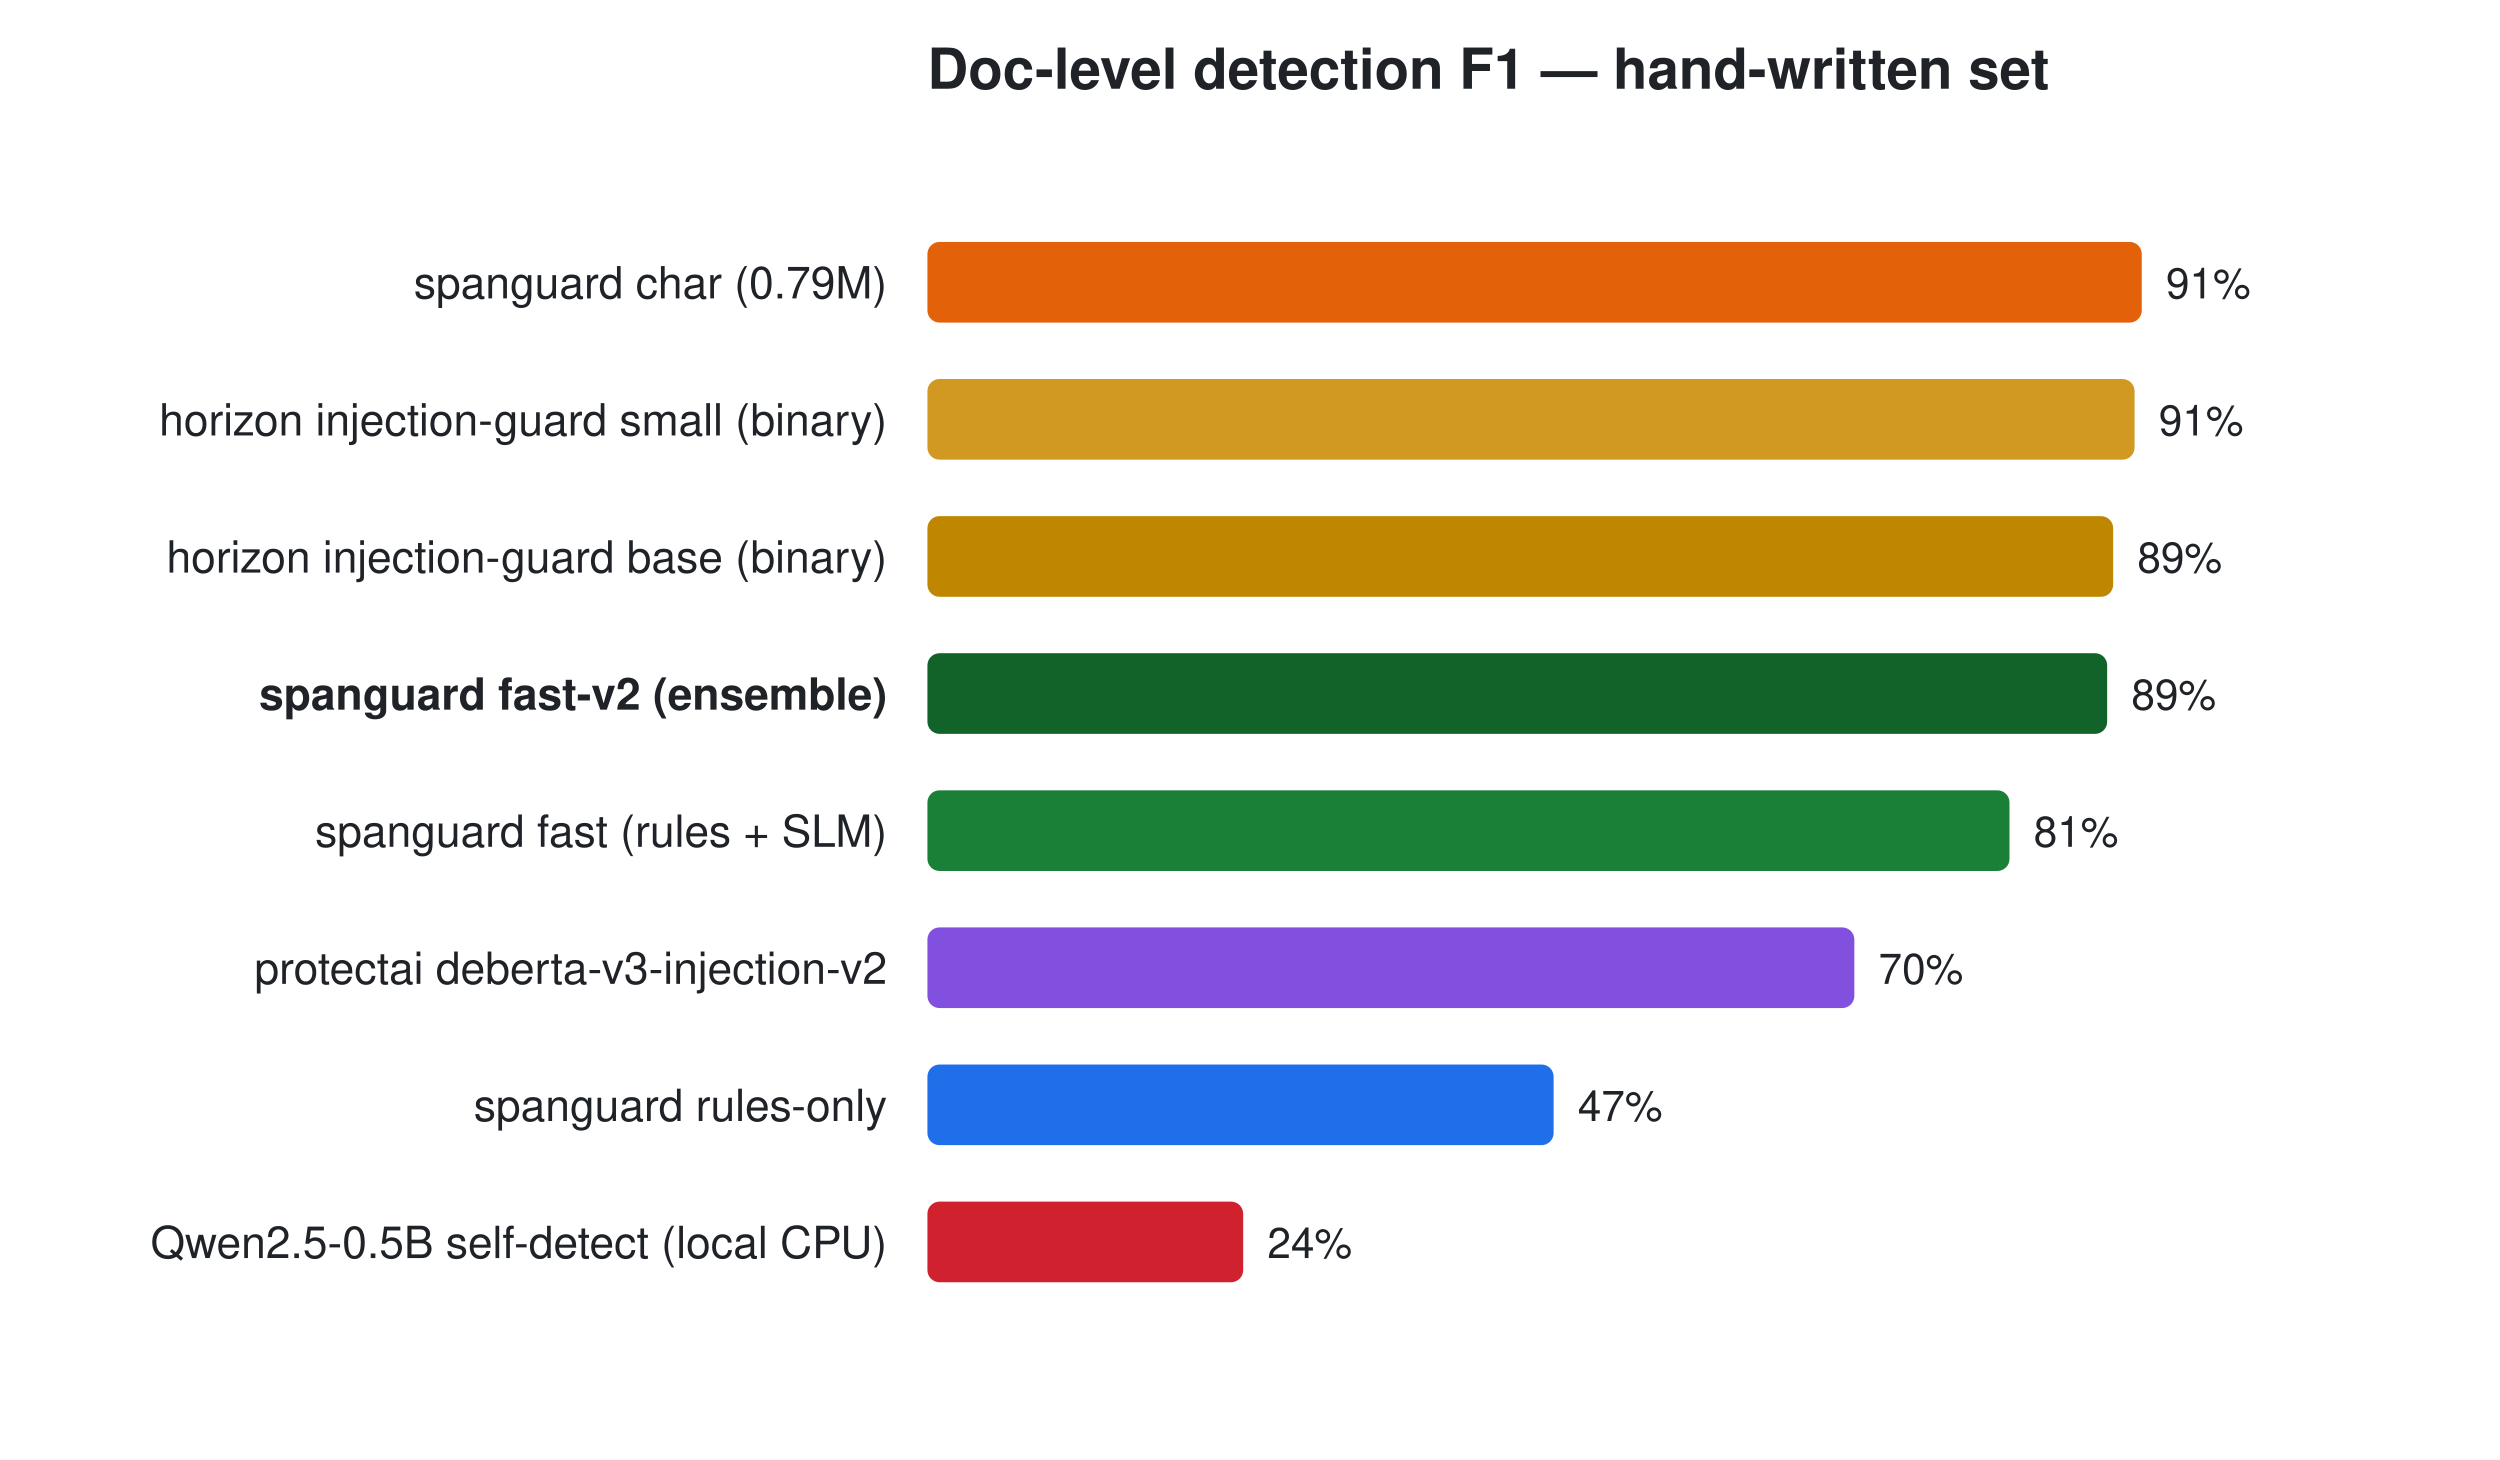
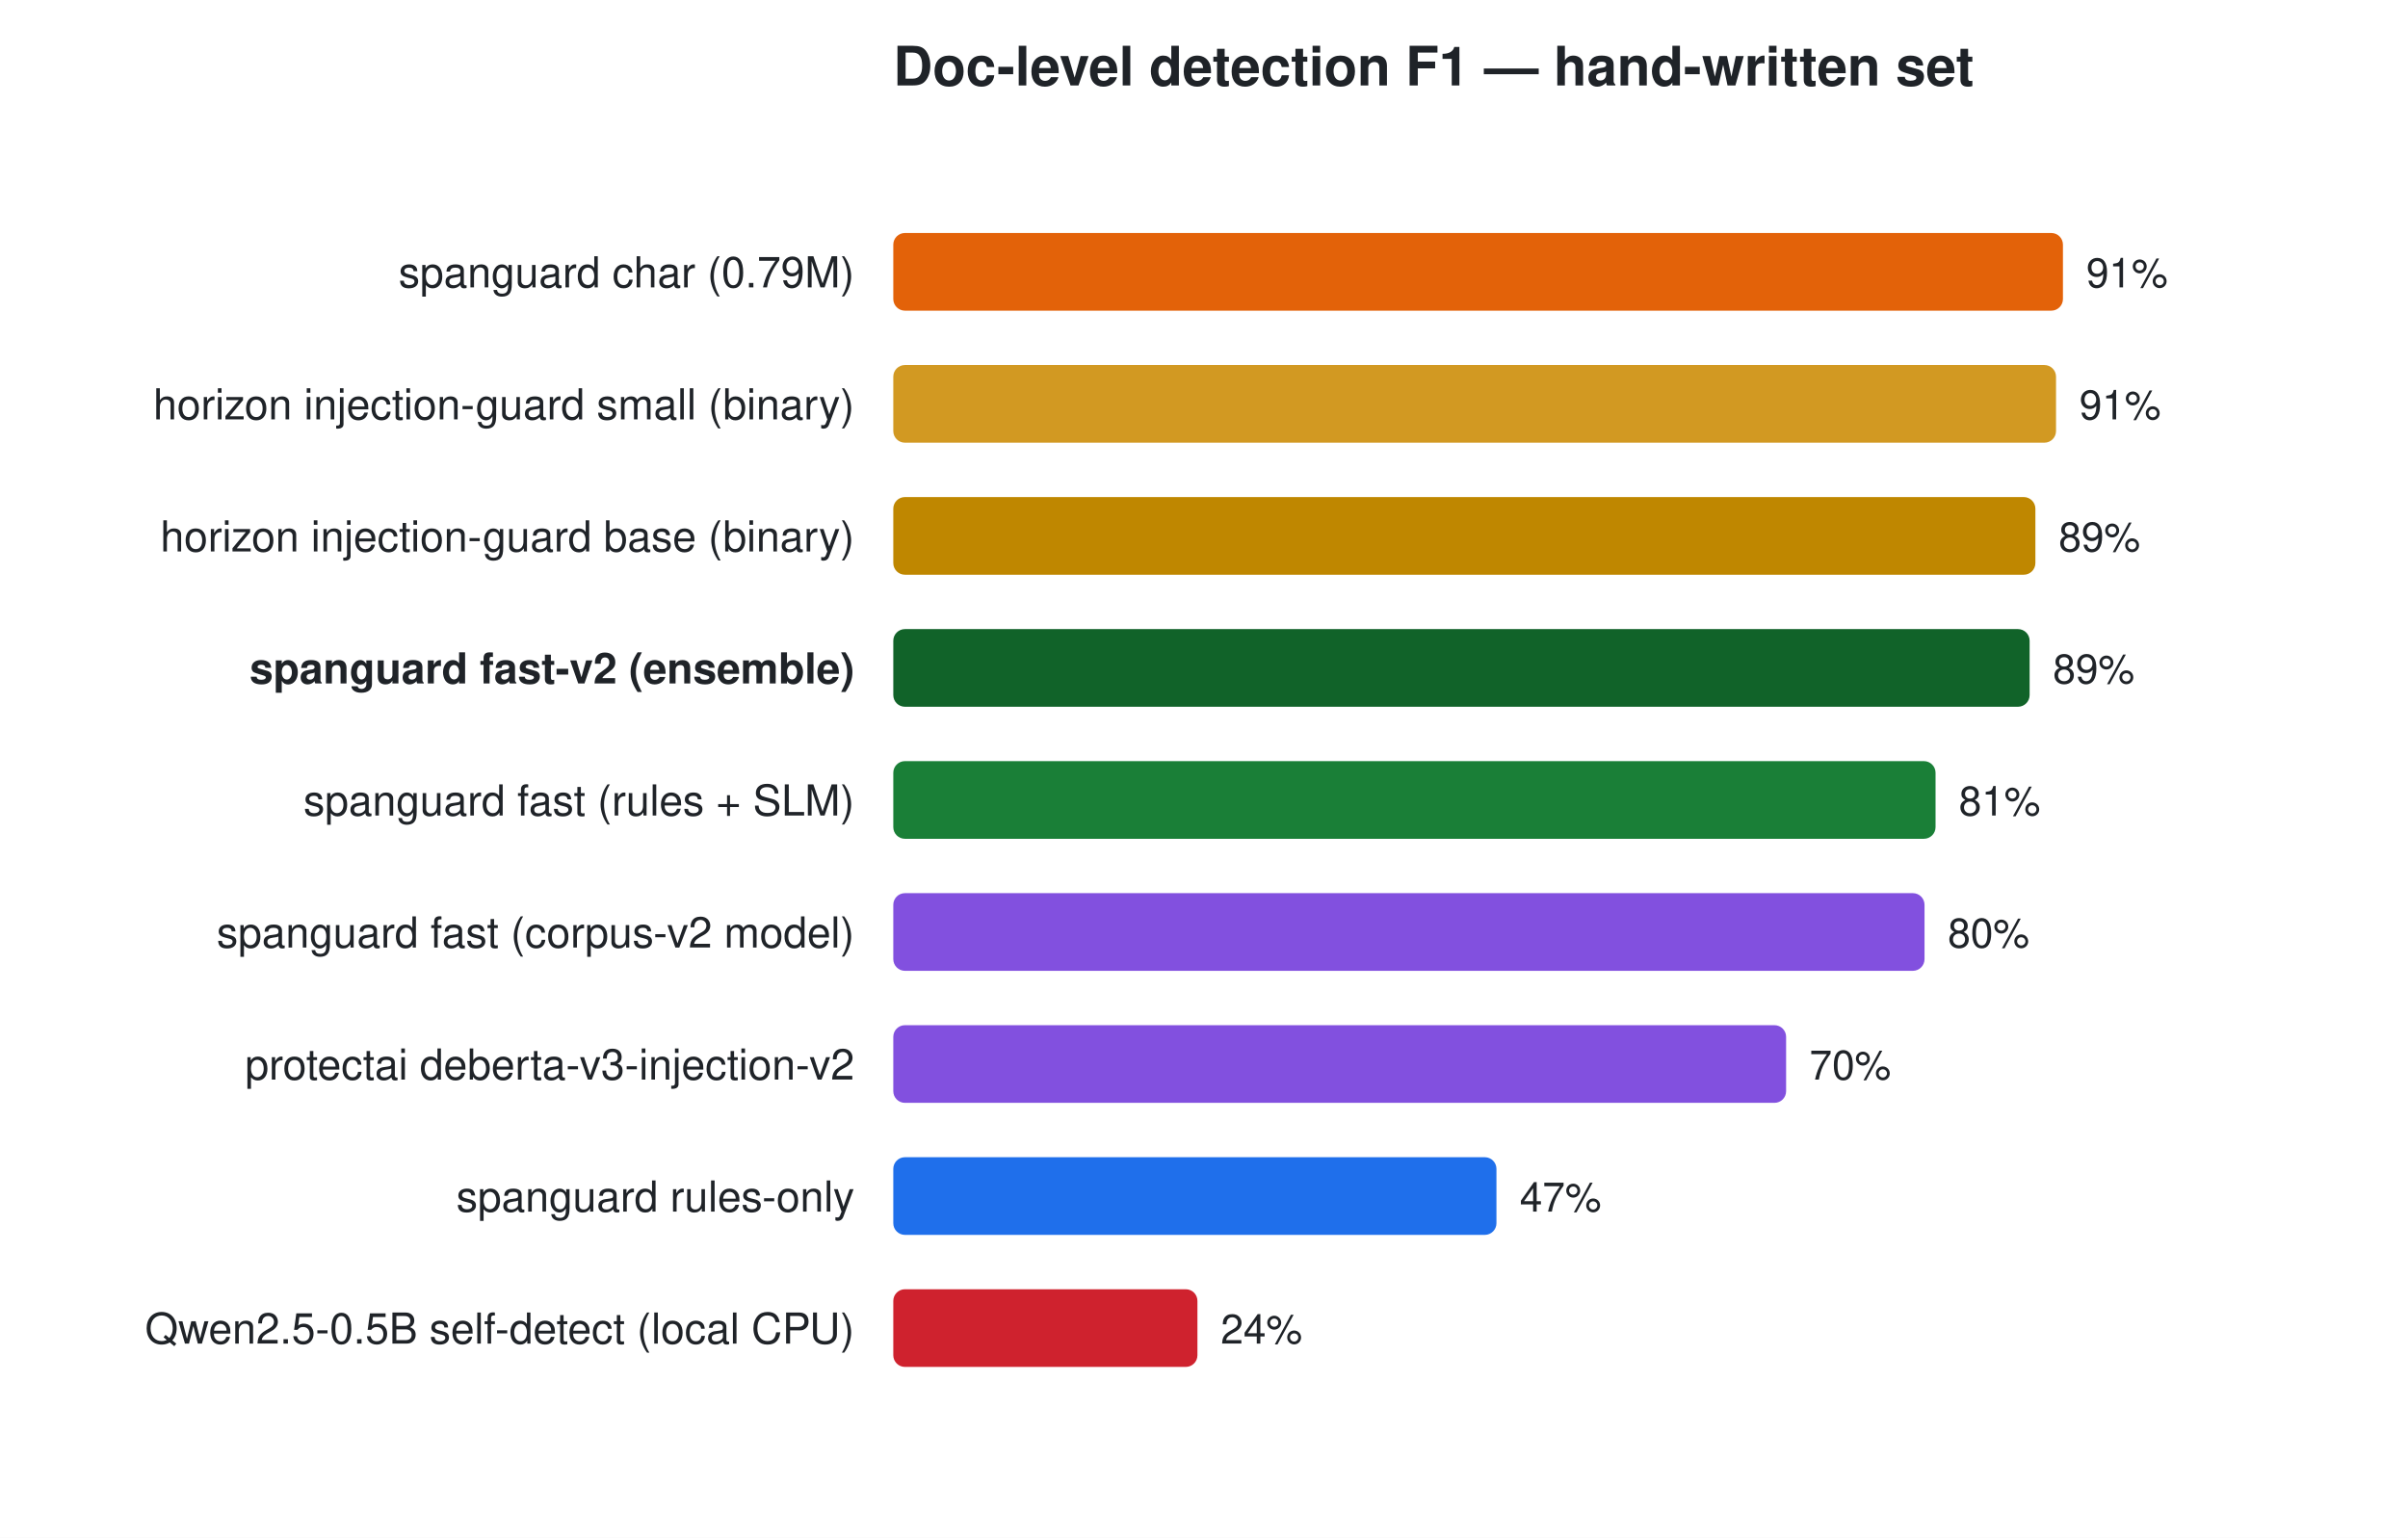
- <svg xmlns="http://www.w3.org/2000/svg" width="620" height="362" viewBox="0 0 620 362" font-family="ui-sans-serif,system-ui,'Segoe UI',Helvetica,Arial,sans-serif">
-   <rect width="620" height="362" fill="#ffffff" />
+ <svg xmlns="http://www.w3.org/2000/svg" width="620" height="396" viewBox="0 0 620 396" font-family="ui-sans-serif,system-ui,'Segoe UI',Helvetica,Arial,sans-serif">
+   <rect width="620" height="396" fill="#ffffff" />
  <text x="230" y="22" font-size="14" fill="#1f2328" text-anchor="start" font-weight="600" font-family="ui-sans-serif,system-ui,'Segoe UI',Helvetica,Arial,sans-serif" opacity="1.0">Doc-level detection F1 — hand-written set</text>
  <text x="220" y="74" font-size="11" fill="#1f2328" text-anchor="end" font-weight="normal" font-family="ui-sans-serif,system-ui,'Segoe UI',Helvetica,Arial,sans-serif" opacity="1.0">spanguard char (0.79M)</text>
  <rect x="230" y="60" width="301.158" height="20" rx="3" fill="#e36209" opacity="1.0" />
  <text x="537.158" y="74" font-size="10.5" fill="#1f2328" text-anchor="start" font-weight="normal" font-family="ui-sans-serif,system-ui,'Segoe UI',Helvetica,Arial,sans-serif" opacity="1.0">91%</text>
  <text x="220" y="108" font-size="11" fill="#1f2328" text-anchor="end" font-weight="normal" font-family="ui-sans-serif,system-ui,'Segoe UI',Helvetica,Arial,sans-serif" opacity="1.0">horizon injection-guard small (binary)</text>
  <rect x="230" y="94" width="299.376" height="20" rx="3" fill="#d29922" opacity="1.0" />
  <text x="535.376" y="108" font-size="10.5" fill="#1f2328" text-anchor="start" font-weight="normal" font-family="ui-sans-serif,system-ui,'Segoe UI',Helvetica,Arial,sans-serif" opacity="1.0">91%</text>
  <text x="220" y="142" font-size="11" fill="#1f2328" text-anchor="end" font-weight="normal" font-family="ui-sans-serif,system-ui,'Segoe UI',Helvetica,Arial,sans-serif" opacity="1.0">horizon injection-guard base (binary)</text>
  <rect x="230" y="128" width="294.063" height="20" rx="3" fill="#bf8700" opacity="1.0" />
  <text x="530.063" y="142" font-size="10.5" fill="#1f2328" text-anchor="start" font-weight="normal" font-family="ui-sans-serif,system-ui,'Segoe UI',Helvetica,Arial,sans-serif" opacity="1.0">89%</text>
  <text x="220" y="176" font-size="11" fill="#1f2328" text-anchor="end" font-weight="600" font-family="ui-sans-serif,system-ui,'Segoe UI',Helvetica,Arial,sans-serif" opacity="1.0">spanguard fast-v2 (ensemble)</text>
  <rect x="230" y="162" width="292.578" height="20" rx="3" fill="#116329" opacity="1.0" />
  <text x="528.578" y="176" font-size="10.5" fill="#1f2328" text-anchor="start" font-weight="normal" font-family="ui-sans-serif,system-ui,'Segoe UI',Helvetica,Arial,sans-serif" opacity="1.0">89%</text>
  <text x="220" y="210" font-size="11" fill="#1f2328" text-anchor="end" font-weight="normal" font-family="ui-sans-serif,system-ui,'Segoe UI',Helvetica,Arial,sans-serif" opacity="1.0">spanguard fast (rules + SLM)</text>
  <rect x="230" y="196" width="268.356" height="20" rx="3" fill="#1a7f37" opacity="1.0" />
  <text x="504.356" y="210" font-size="10.5" fill="#1f2328" text-anchor="start" font-weight="normal" font-family="ui-sans-serif,system-ui,'Segoe UI',Helvetica,Arial,sans-serif" opacity="1.0">81%</text>
-   <text x="220" y="244" font-size="11" fill="#1f2328" text-anchor="end" font-weight="normal" font-family="ui-sans-serif,system-ui,'Segoe UI',Helvetica,Arial,sans-serif" opacity="1.0">protectai deberta-v3-injection-v2</text>
-   <rect x="230" y="230" width="229.878" height="20" rx="3" fill="#8250df" opacity="1.0" />
-   <text x="465.878" y="244" font-size="10.5" fill="#1f2328" text-anchor="start" font-weight="normal" font-family="ui-sans-serif,system-ui,'Segoe UI',Helvetica,Arial,sans-serif" opacity="1.0">70%</text>
-   <text x="220" y="278" font-size="11" fill="#1f2328" text-anchor="end" font-weight="normal" font-family="ui-sans-serif,system-ui,'Segoe UI',Helvetica,Arial,sans-serif" opacity="1.0">spanguard rules-only</text>
-   <rect x="230" y="264" width="155.298" height="20" rx="3" fill="#1f6feb" opacity="1.0" />
-   <text x="391.298" y="278" font-size="10.5" fill="#1f2328" text-anchor="start" font-weight="normal" font-family="ui-sans-serif,system-ui,'Segoe UI',Helvetica,Arial,sans-serif" opacity="1.0">47%</text>
-   <text x="220" y="312" font-size="11" fill="#1f2328" text-anchor="end" font-weight="normal" font-family="ui-sans-serif,system-ui,'Segoe UI',Helvetica,Arial,sans-serif" opacity="1.0">Qwen2.5-0.5B self-detect (local CPU)</text>
-   <rect x="230" y="298" width="78.309" height="20" rx="3" fill="#cf222e" opacity="1.0" />
-   <text x="314.309" y="312" font-size="10.5" fill="#1f2328" text-anchor="start" font-weight="normal" font-family="ui-sans-serif,system-ui,'Segoe UI',Helvetica,Arial,sans-serif" opacity="1.0">24%</text>
+   <text x="220" y="244" font-size="11" fill="#1f2328" text-anchor="end" font-weight="normal" font-family="ui-sans-serif,system-ui,'Segoe UI',Helvetica,Arial,sans-serif" opacity="1.0">spanguard fast (corpus-v2 model)</text>
+   <rect x="230" y="230" width="265.518" height="20" rx="3" fill="#8250df" opacity="1.0" />
+   <text x="501.518" y="244" font-size="10.5" fill="#1f2328" text-anchor="start" font-weight="normal" font-family="ui-sans-serif,system-ui,'Segoe UI',Helvetica,Arial,sans-serif" opacity="1.0">80%</text>
+   <text x="220" y="278" font-size="11" fill="#1f2328" text-anchor="end" font-weight="normal" font-family="ui-sans-serif,system-ui,'Segoe UI',Helvetica,Arial,sans-serif" opacity="1.0">protectai deberta-v3-injection-v2</text>
+   <rect x="230" y="264" width="229.878" height="20" rx="3" fill="#8250df" opacity="1.0" />
+   <text x="465.878" y="278" font-size="10.5" fill="#1f2328" text-anchor="start" font-weight="normal" font-family="ui-sans-serif,system-ui,'Segoe UI',Helvetica,Arial,sans-serif" opacity="1.0">70%</text>
+   <text x="220" y="312" font-size="11" fill="#1f2328" text-anchor="end" font-weight="normal" font-family="ui-sans-serif,system-ui,'Segoe UI',Helvetica,Arial,sans-serif" opacity="1.0">spanguard rules-only</text>
+   <rect x="230" y="298" width="155.298" height="20" rx="3" fill="#1f6feb" opacity="1.0" />
+   <text x="391.298" y="312" font-size="10.5" fill="#1f2328" text-anchor="start" font-weight="normal" font-family="ui-sans-serif,system-ui,'Segoe UI',Helvetica,Arial,sans-serif" opacity="1.0">47%</text>
+   <text x="220" y="346" font-size="11" fill="#1f2328" text-anchor="end" font-weight="normal" font-family="ui-sans-serif,system-ui,'Segoe UI',Helvetica,Arial,sans-serif" opacity="1.0">Qwen2.5-0.5B self-detect (local CPU)</text>
+   <rect x="230" y="332" width="78.309" height="20" rx="3" fill="#cf222e" opacity="1.0" />
+   <text x="314.309" y="346" font-size="10.5" fill="#1f2328" text-anchor="start" font-weight="normal" font-family="ui-sans-serif,system-ui,'Segoe UI',Helvetica,Arial,sans-serif" opacity="1.0">24%</text>
</svg>
